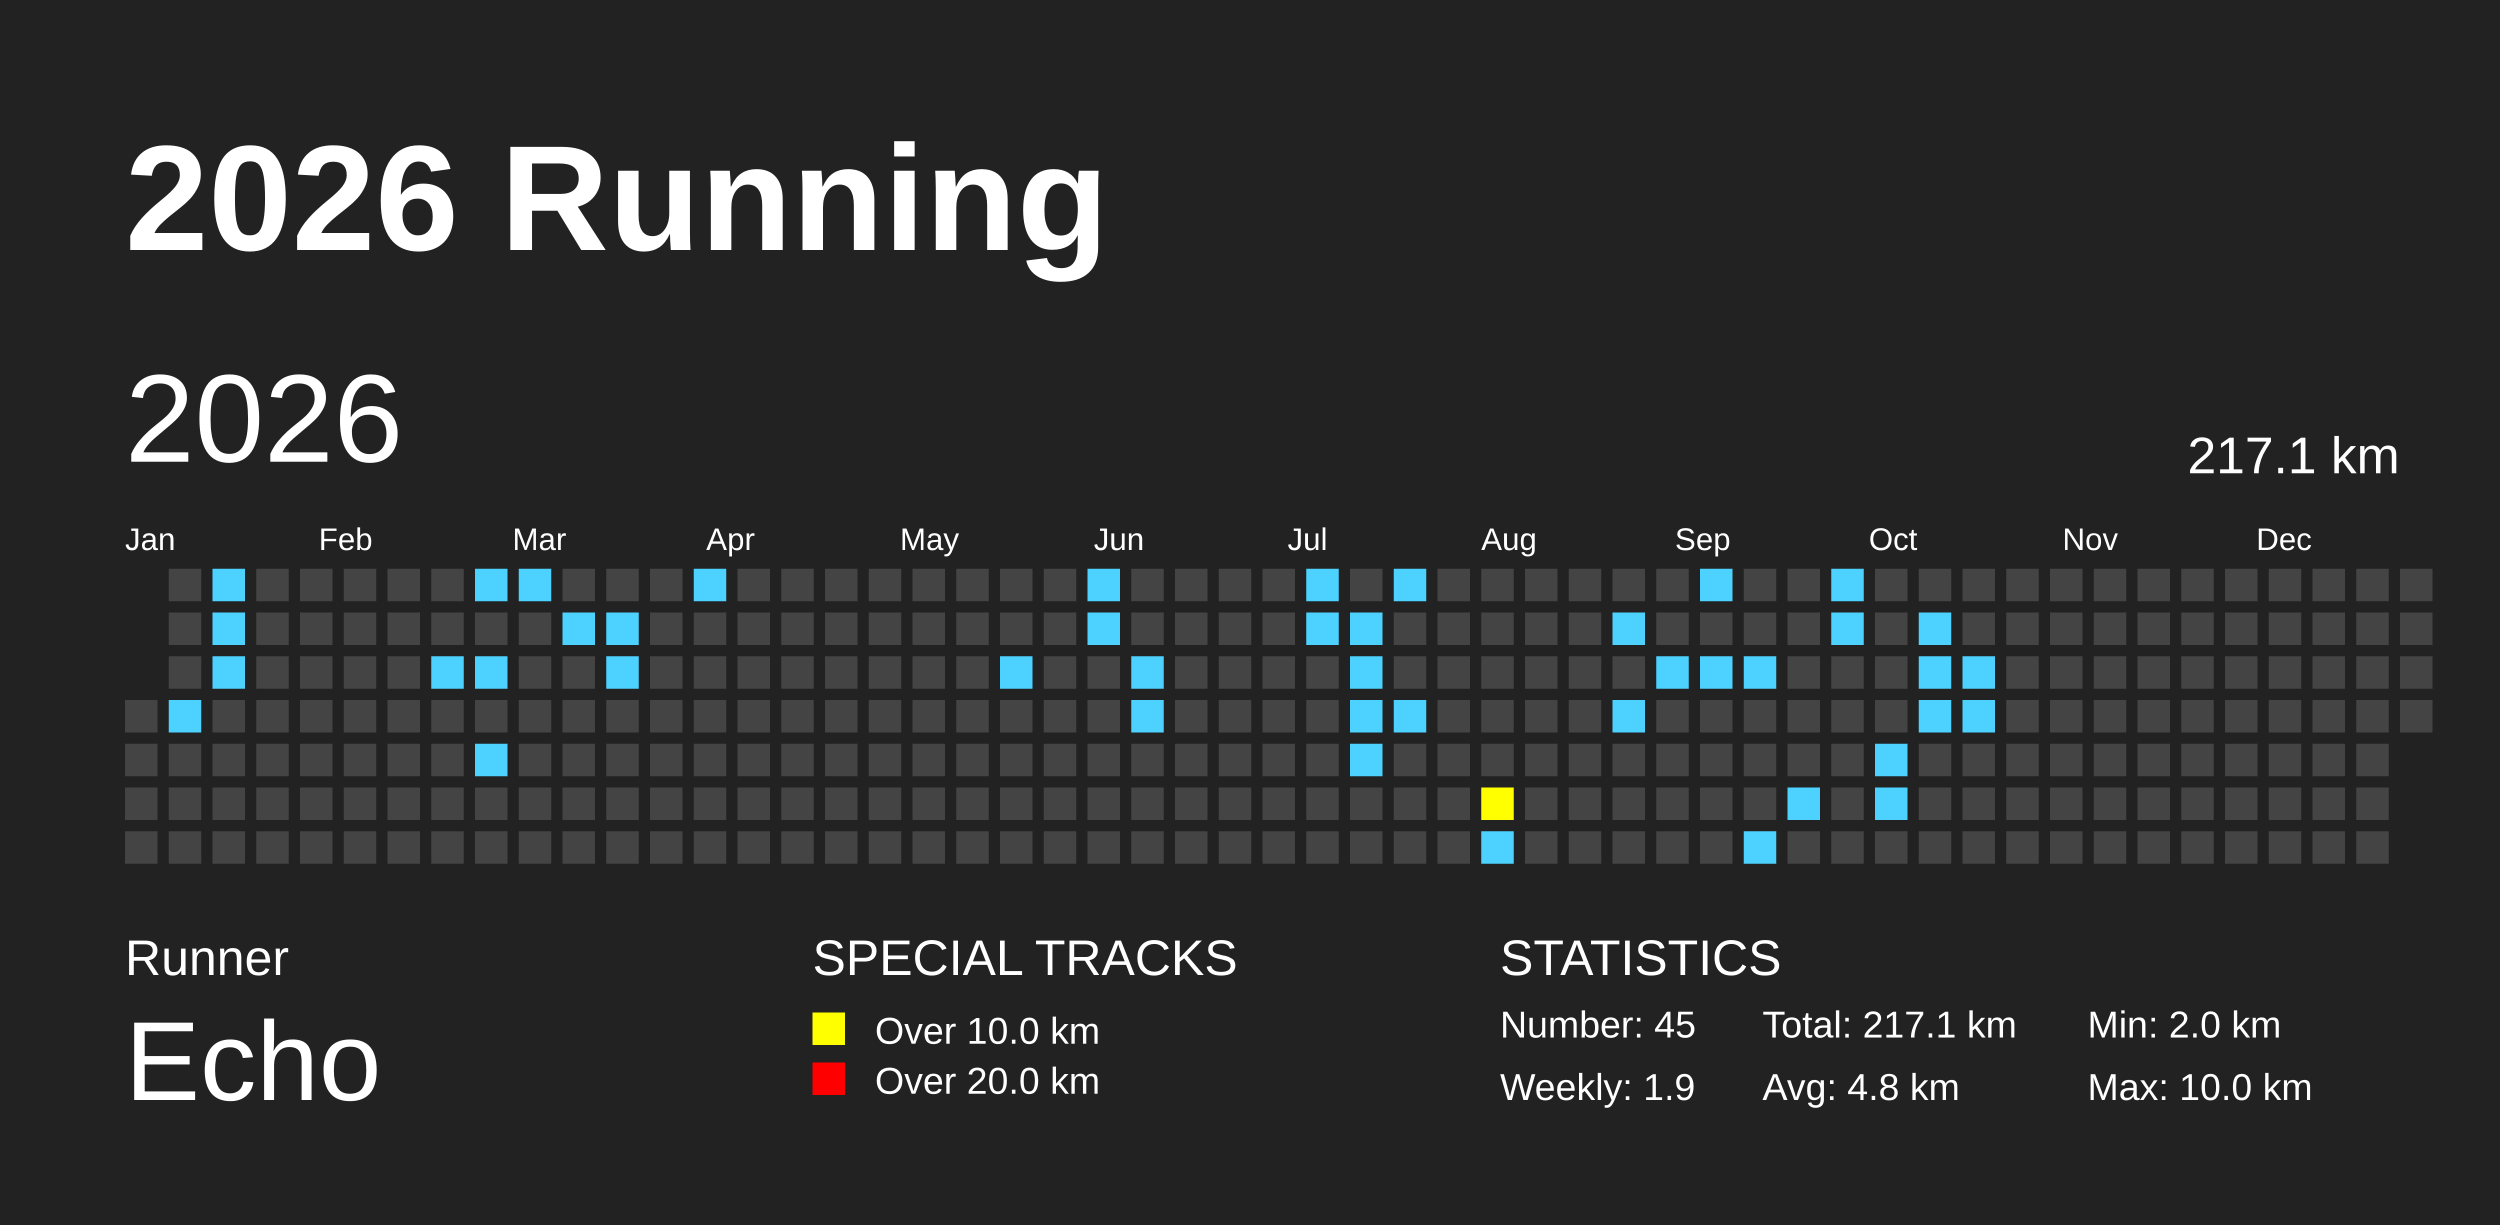
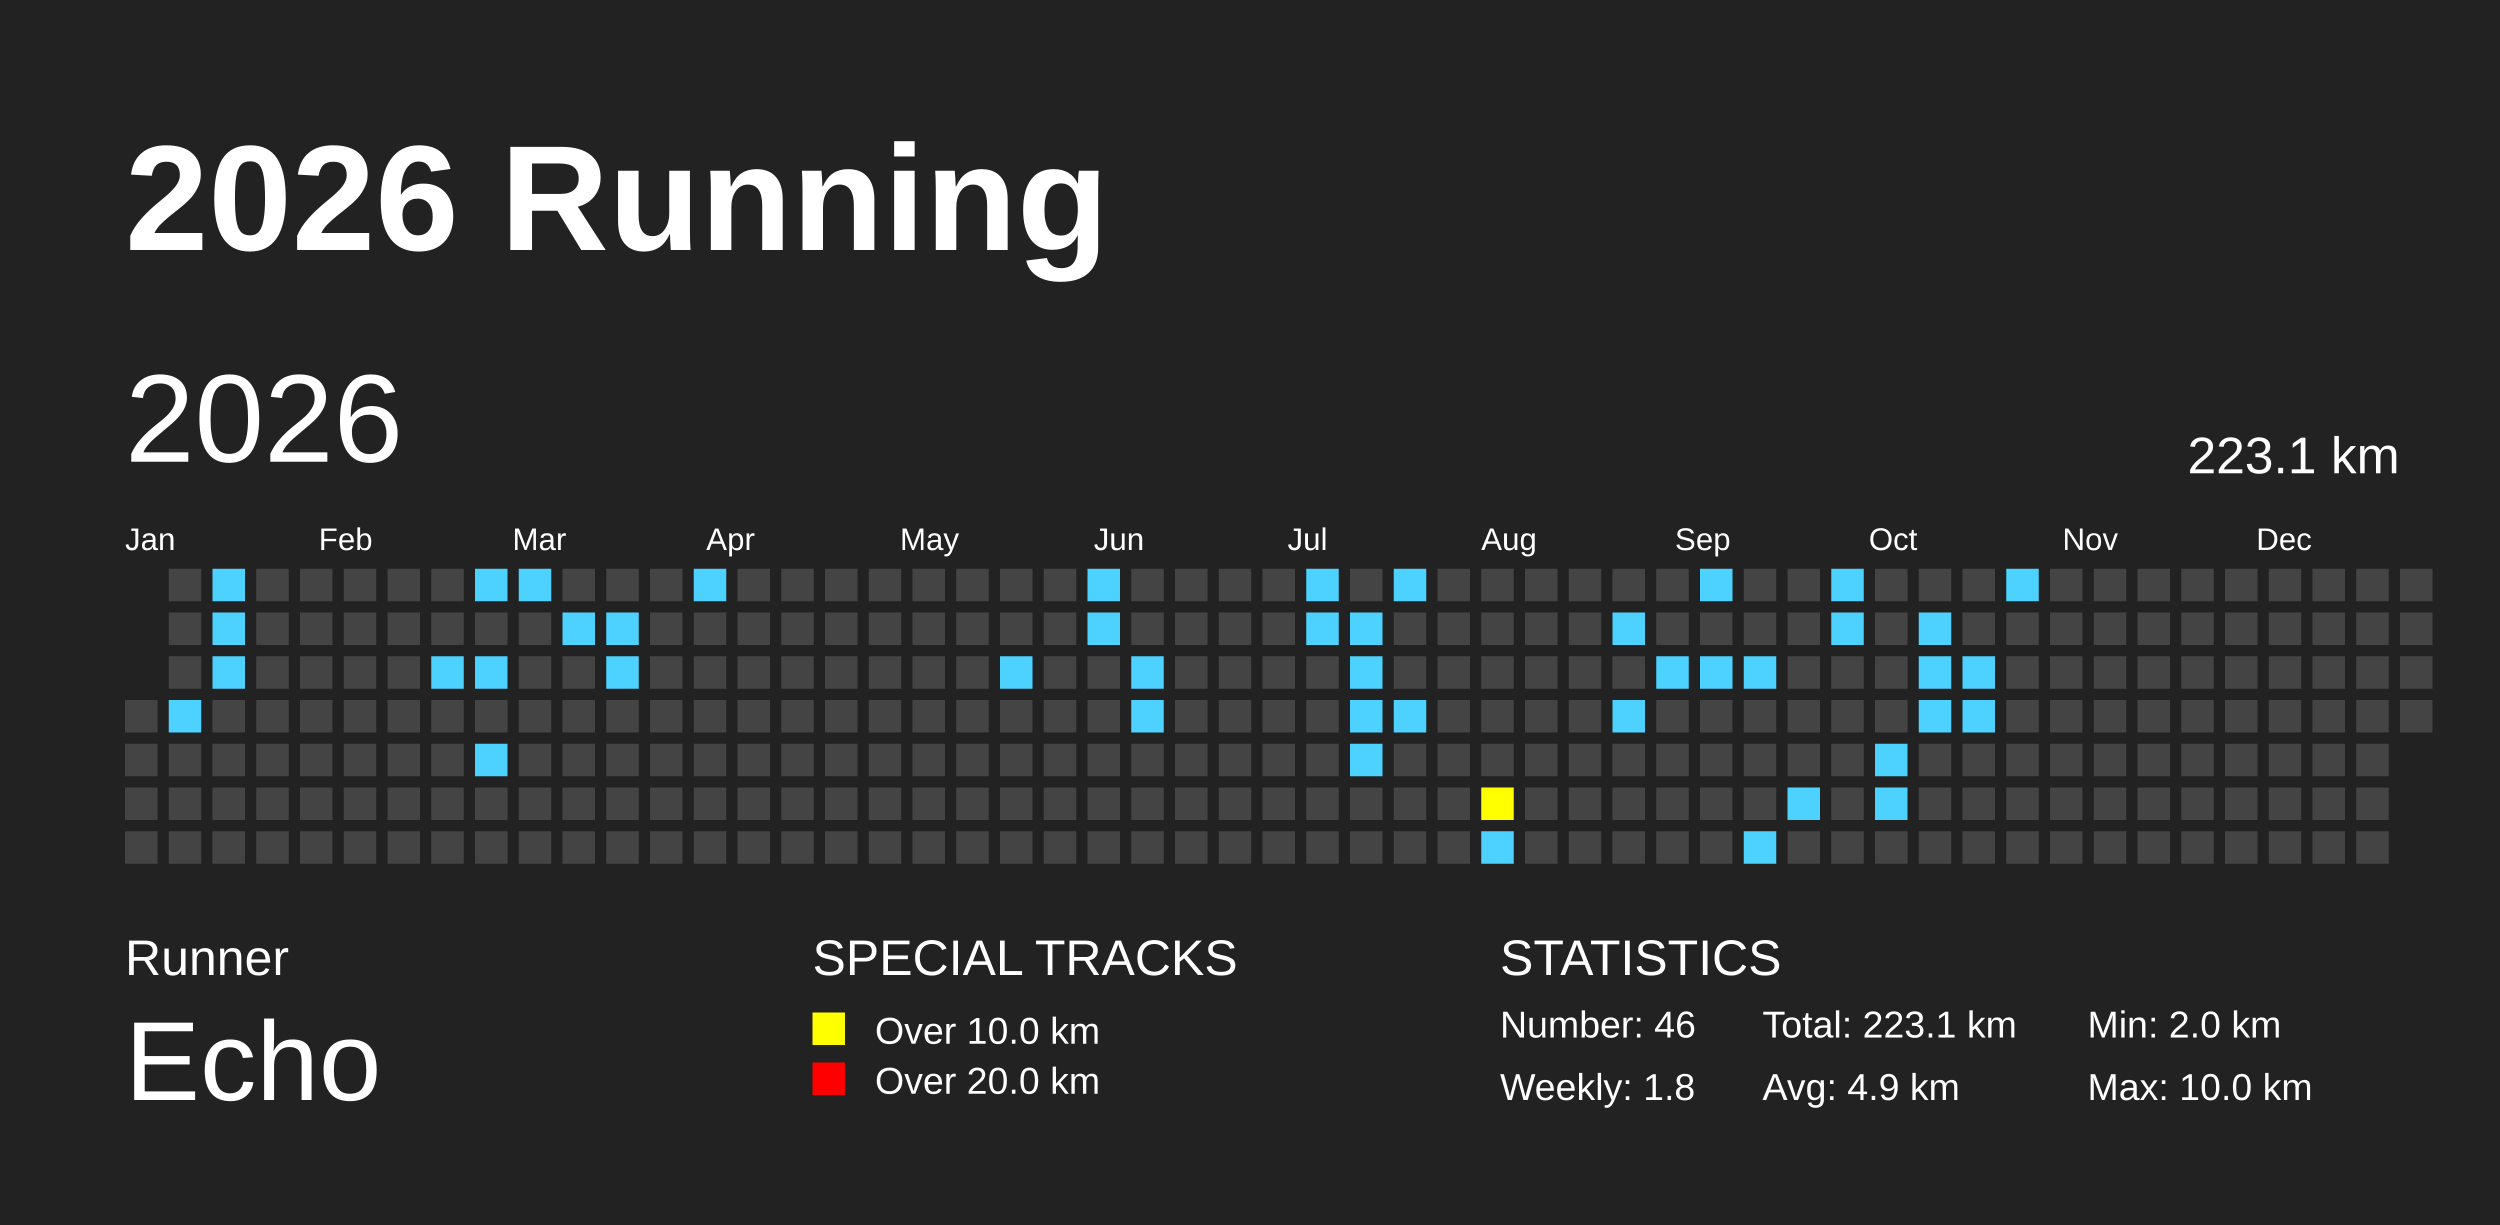
<svg xmlns="http://www.w3.org/2000/svg" baseProfile="full" height="98mm" version="1.1" viewBox="0,0,200,98" width="200mm">
  <defs />
  <rect fill="#222222" height="98" width="200" x="0" y="0" />
  <text fill="#FFFFFF" style="font-size:12px; font-family:Arial; font-weight:bold;" x="10" y="20">2026 Running</text>
  <text fill="#FFFFFF" style="font-size:4px; font-family:Arial" x="10" y="78">Runner</text>
  <text fill="#FFFFFF" style="font-size:9px; font-family:Arial" x="10" y="88">Echo</text>
  <text fill="#FFFFFF" style="font-size:4px; font-family:Arial" x="65" y="78">SPECIAL TRACKS</text>
  <rect fill="yellow" height="2.6" width="2.6" x="65" y="81" />
  <text fill="#FFFFFF" style="font-size:3px; font-family:Arial" x="70" y="83.5">Over 10.0 km</text>
  <rect fill="red" height="2.6" width="2.6" x="65" y="85" />
  <text fill="#FFFFFF" style="font-size:3px; font-family:Arial" x="70" y="87.5">Over 20.0 km</text>
  <text fill="#FFFFFF" style="font-size:4px; font-family:Arial" x="120" y="78">STATISTICS</text>
-   <text fill="#FFFFFF" style="font-size:3px; font-family:Arial" x="120" y="83">Number: 45</text>
-   <text fill="#FFFFFF" style="font-size:3px; font-family:Arial" x="120" y="88">Weekly: 1.9</text>
-   <text fill="#FFFFFF" style="font-size:3px; font-family:Arial" x="141" y="83">Total: 217.1 km</text>
-   <text fill="#FFFFFF" style="font-size:3px; font-family:Arial" x="141" y="88">Avg: 4.8 km</text>
+   <text fill="#FFFFFF" style="font-size:3px; font-family:Arial" x="120" y="83">Number: 46</text>
+   <text fill="#FFFFFF" style="font-size:3px; font-family:Arial" x="120" y="88">Weekly: 1.8</text>
+   <text fill="#FFFFFF" style="font-size:3px; font-family:Arial" x="141" y="83">Total: 223.1 km</text>
+   <text fill="#FFFFFF" style="font-size:3px; font-family:Arial" x="141" y="88">Avg: 4.9 km</text>
  <text fill="#FFFFFF" style="font-size:3px; font-family:Arial" x="167" y="83">Min: 2.0 km</text>
  <text fill="#FFFFFF" style="font-size:3px; font-family:Arial" x="167" y="88">Max: 10.0 km</text>
  <text dominant-baseline="hanging" fill="#FFFFFF" style="font-size:10.0px; font-family:Arial;" x="10" y="30">2026</text>
-   <text dominant-baseline="hanging" fill="#FFFFFF" style="font-size:4.125px; font-family:Arial;" x="175" y="35">217.1 km</text>
+   <text dominant-baseline="hanging" fill="#FFFFFF" style="font-size:4.125px; font-family:Arial;" x="175" y="35">223.1 km</text>
  <text fill="#FFFFFF" style="font-size:2.5px; font-family:Arial" x="10.0" y="44">Jan</text>
  <text fill="#FFFFFF" style="font-size:2.5px; font-family:Arial" x="25.5" y="44">Feb</text>
  <text fill="#FFFFFF" style="font-size:2.5px; font-family:Arial" x="41.0" y="44">Mar</text>
  <text fill="#FFFFFF" style="font-size:2.5px; font-family:Arial" x="56.5" y="44">Apr</text>
  <text fill="#FFFFFF" style="font-size:2.5px; font-family:Arial" x="72.0" y="44">May</text>
  <text fill="#FFFFFF" style="font-size:2.5px; font-family:Arial" x="87.5" y="44">Jun</text>
  <text fill="#FFFFFF" style="font-size:2.5px; font-family:Arial" x="103.0" y="44">Jul</text>
  <text fill="#FFFFFF" style="font-size:2.5px; font-family:Arial" x="118.5" y="44">Aug</text>
  <text fill="#FFFFFF" style="font-size:2.5px; font-family:Arial" x="134.0" y="44">Sep</text>
  <text fill="#FFFFFF" style="font-size:2.5px; font-family:Arial" x="149.5" y="44">Oct</text>
  <text fill="#FFFFFF" style="font-size:2.5px; font-family:Arial" x="165.0" y="44">Nov</text>
  <text fill="#FFFFFF" style="font-size:2.5px; font-family:Arial" x="180.5" y="44">Dec</text>
  <rect fill="#444444" height="2.6" width="2.6" x="10.0" y="56.0" />
  <rect fill="#444444" height="2.6" width="2.6" x="10.0" y="59.5" />
  <rect fill="#444444" height="2.6" width="2.6" x="10.0" y="63.0" />
  <rect fill="#444444" height="2.6" width="2.6" x="10.0" y="66.5" />
  <rect fill="#444444" height="2.6" width="2.6" x="13.5" y="45.5" />
  <rect fill="#444444" height="2.6" width="2.6" x="13.5" y="49.0" />
  <rect fill="#444444" height="2.6" width="2.6" x="13.5" y="52.5" />
  <rect fill="#4DD2FF" height="2.6" width="2.6" x="13.5" y="56.0" />
  <rect fill="#444444" height="2.6" width="2.6" x="13.5" y="59.5" />
  <rect fill="#444444" height="2.6" width="2.6" x="13.5" y="63.0" />
  <rect fill="#444444" height="2.6" width="2.6" x="13.5" y="66.5" />
  <rect fill="#4DD2FF" height="2.6" width="2.6" x="17.0" y="45.5" />
  <rect fill="#4DD2FF" height="2.6" width="2.6" x="17.0" y="49.0" />
  <rect fill="#4DD2FF" height="2.6" width="2.6" x="17.0" y="52.5" />
  <rect fill="#444444" height="2.6" width="2.6" x="17.0" y="56.0" />
  <rect fill="#444444" height="2.6" width="2.6" x="17.0" y="59.5" />
  <rect fill="#444444" height="2.6" width="2.6" x="17.0" y="63.0" />
  <rect fill="#444444" height="2.6" width="2.6" x="17.0" y="66.5" />
  <rect fill="#444444" height="2.6" width="2.6" x="20.5" y="45.5" />
  <rect fill="#444444" height="2.6" width="2.6" x="20.5" y="49.0" />
  <rect fill="#444444" height="2.6" width="2.6" x="20.5" y="52.5" />
  <rect fill="#444444" height="2.6" width="2.6" x="20.5" y="56.0" />
  <rect fill="#444444" height="2.6" width="2.6" x="20.5" y="59.5" />
  <rect fill="#444444" height="2.6" width="2.6" x="20.5" y="63.0" />
  <rect fill="#444444" height="2.6" width="2.6" x="20.5" y="66.5" />
  <rect fill="#444444" height="2.6" width="2.6" x="24.0" y="45.5" />
  <rect fill="#444444" height="2.6" width="2.6" x="24.0" y="49.0" />
  <rect fill="#444444" height="2.6" width="2.6" x="24.0" y="52.5" />
  <rect fill="#444444" height="2.6" width="2.6" x="24.0" y="56.0" />
  <rect fill="#444444" height="2.6" width="2.6" x="24.0" y="59.5" />
  <rect fill="#444444" height="2.6" width="2.6" x="24.0" y="63.0" />
  <rect fill="#444444" height="2.6" width="2.6" x="24.0" y="66.5" />
  <rect fill="#444444" height="2.6" width="2.6" x="27.5" y="45.5" />
  <rect fill="#444444" height="2.6" width="2.6" x="27.5" y="49.0" />
  <rect fill="#444444" height="2.6" width="2.6" x="27.5" y="52.5" />
  <rect fill="#444444" height="2.6" width="2.6" x="27.5" y="56.0" />
  <rect fill="#444444" height="2.6" width="2.6" x="27.5" y="59.5" />
  <rect fill="#444444" height="2.6" width="2.6" x="27.5" y="63.0" />
  <rect fill="#444444" height="2.6" width="2.6" x="27.5" y="66.5" />
  <rect fill="#444444" height="2.6" width="2.6" x="31.0" y="45.5" />
  <rect fill="#444444" height="2.6" width="2.6" x="31.0" y="49.0" />
  <rect fill="#444444" height="2.6" width="2.6" x="31.0" y="52.5" />
  <rect fill="#444444" height="2.6" width="2.6" x="31.0" y="56.0" />
  <rect fill="#444444" height="2.6" width="2.6" x="31.0" y="59.5" />
  <rect fill="#444444" height="2.6" width="2.6" x="31.0" y="63.0" />
  <rect fill="#444444" height="2.6" width="2.6" x="31.0" y="66.5" />
  <rect fill="#444444" height="2.6" width="2.6" x="34.5" y="45.5" />
  <rect fill="#444444" height="2.6" width="2.6" x="34.5" y="49.0" />
  <rect fill="#4DD2FF" height="2.6" width="2.6" x="34.5" y="52.5" />
  <rect fill="#444444" height="2.6" width="2.6" x="34.5" y="56.0" />
  <rect fill="#444444" height="2.6" width="2.6" x="34.5" y="59.5" />
  <rect fill="#444444" height="2.6" width="2.6" x="34.5" y="63.0" />
  <rect fill="#444444" height="2.6" width="2.6" x="34.5" y="66.5" />
  <rect fill="#4DD2FF" height="2.6" width="2.6" x="38.0" y="45.5" />
  <rect fill="#444444" height="2.6" width="2.6" x="38.0" y="49.0" />
  <rect fill="#4DD2FF" height="2.6" width="2.6" x="38.0" y="52.5" />
  <rect fill="#444444" height="2.6" width="2.6" x="38.0" y="56.0" />
  <rect fill="#4DD2FF" height="2.6" width="2.6" x="38.0" y="59.5" />
  <rect fill="#444444" height="2.6" width="2.6" x="38.0" y="63.0" />
  <rect fill="#444444" height="2.6" width="2.6" x="38.0" y="66.5" />
  <rect fill="#4DD2FF" height="2.6" width="2.6" x="41.5" y="45.5" />
  <rect fill="#444444" height="2.6" width="2.6" x="41.5" y="49.0" />
  <rect fill="#444444" height="2.6" width="2.6" x="41.5" y="52.5" />
  <rect fill="#444444" height="2.6" width="2.6" x="41.5" y="56.0" />
  <rect fill="#444444" height="2.6" width="2.6" x="41.5" y="59.5" />
  <rect fill="#444444" height="2.6" width="2.6" x="41.5" y="63.0" />
  <rect fill="#444444" height="2.6" width="2.6" x="41.5" y="66.5" />
  <rect fill="#444444" height="2.6" width="2.6" x="45.0" y="45.5" />
  <rect fill="#4DD2FF" height="2.6" width="2.6" x="45.0" y="49.0" />
  <rect fill="#444444" height="2.6" width="2.6" x="45.0" y="52.5" />
  <rect fill="#444444" height="2.6" width="2.6" x="45.0" y="56.0" />
  <rect fill="#444444" height="2.6" width="2.6" x="45.0" y="59.5" />
  <rect fill="#444444" height="2.6" width="2.6" x="45.0" y="63.0" />
  <rect fill="#444444" height="2.6" width="2.6" x="45.0" y="66.5" />
  <rect fill="#444444" height="2.6" width="2.6" x="48.5" y="45.5" />
  <rect fill="#4DD2FF" height="2.6" width="2.6" x="48.5" y="49.0" />
  <rect fill="#4DD2FF" height="2.6" width="2.6" x="48.5" y="52.5" />
  <rect fill="#444444" height="2.6" width="2.6" x="48.5" y="56.0" />
  <rect fill="#444444" height="2.6" width="2.6" x="48.5" y="59.5" />
  <rect fill="#444444" height="2.6" width="2.6" x="48.5" y="63.0" />
  <rect fill="#444444" height="2.6" width="2.6" x="48.5" y="66.5" />
  <rect fill="#444444" height="2.6" width="2.6" x="52.0" y="45.5" />
  <rect fill="#444444" height="2.6" width="2.6" x="52.0" y="49.0" />
  <rect fill="#444444" height="2.6" width="2.6" x="52.0" y="52.5" />
  <rect fill="#444444" height="2.6" width="2.6" x="52.0" y="56.0" />
  <rect fill="#444444" height="2.6" width="2.6" x="52.0" y="59.5" />
  <rect fill="#444444" height="2.6" width="2.6" x="52.0" y="63.0" />
  <rect fill="#444444" height="2.6" width="2.6" x="52.0" y="66.5" />
  <rect fill="#4DD2FF" height="2.6" width="2.6" x="55.5" y="45.5" />
  <rect fill="#444444" height="2.6" width="2.6" x="55.5" y="49.0" />
  <rect fill="#444444" height="2.6" width="2.6" x="55.5" y="52.5" />
  <rect fill="#444444" height="2.6" width="2.6" x="55.5" y="56.0" />
  <rect fill="#444444" height="2.6" width="2.6" x="55.5" y="59.5" />
  <rect fill="#444444" height="2.6" width="2.6" x="55.5" y="63.0" />
  <rect fill="#444444" height="2.6" width="2.6" x="55.5" y="66.5" />
  <rect fill="#444444" height="2.6" width="2.6" x="59.0" y="45.5" />
  <rect fill="#444444" height="2.6" width="2.6" x="59.0" y="49.0" />
  <rect fill="#444444" height="2.6" width="2.6" x="59.0" y="52.5" />
  <rect fill="#444444" height="2.6" width="2.6" x="59.0" y="56.0" />
  <rect fill="#444444" height="2.6" width="2.6" x="59.0" y="59.5" />
  <rect fill="#444444" height="2.6" width="2.6" x="59.0" y="63.0" />
  <rect fill="#444444" height="2.6" width="2.6" x="59.0" y="66.5" />
  <rect fill="#444444" height="2.6" width="2.6" x="62.5" y="45.5" />
  <rect fill="#444444" height="2.6" width="2.6" x="62.5" y="49.0" />
  <rect fill="#444444" height="2.6" width="2.6" x="62.5" y="52.5" />
  <rect fill="#444444" height="2.6" width="2.6" x="62.5" y="56.0" />
  <rect fill="#444444" height="2.6" width="2.6" x="62.5" y="59.5" />
  <rect fill="#444444" height="2.6" width="2.6" x="62.5" y="63.0" />
  <rect fill="#444444" height="2.6" width="2.6" x="62.5" y="66.5" />
  <rect fill="#444444" height="2.6" width="2.6" x="66.0" y="45.5" />
  <rect fill="#444444" height="2.6" width="2.6" x="66.0" y="49.0" />
  <rect fill="#444444" height="2.6" width="2.6" x="66.0" y="52.5" />
  <rect fill="#444444" height="2.6" width="2.6" x="66.0" y="56.0" />
  <rect fill="#444444" height="2.6" width="2.6" x="66.0" y="59.5" />
  <rect fill="#444444" height="2.6" width="2.6" x="66.0" y="63.0" />
  <rect fill="#444444" height="2.6" width="2.6" x="66.0" y="66.5" />
  <rect fill="#444444" height="2.6" width="2.6" x="69.5" y="45.5" />
  <rect fill="#444444" height="2.6" width="2.6" x="69.5" y="49.0" />
  <rect fill="#444444" height="2.6" width="2.6" x="69.5" y="52.5" />
  <rect fill="#444444" height="2.6" width="2.6" x="69.5" y="56.0" />
  <rect fill="#444444" height="2.6" width="2.6" x="69.5" y="59.5" />
  <rect fill="#444444" height="2.6" width="2.6" x="69.5" y="63.0" />
  <rect fill="#444444" height="2.6" width="2.6" x="69.5" y="66.5" />
  <rect fill="#444444" height="2.6" width="2.6" x="73.0" y="45.5" />
  <rect fill="#444444" height="2.6" width="2.6" x="73.0" y="49.0" />
  <rect fill="#444444" height="2.6" width="2.6" x="73.0" y="52.5" />
  <rect fill="#444444" height="2.6" width="2.6" x="73.0" y="56.0" />
  <rect fill="#444444" height="2.6" width="2.6" x="73.0" y="59.5" />
  <rect fill="#444444" height="2.6" width="2.6" x="73.0" y="63.0" />
  <rect fill="#444444" height="2.6" width="2.6" x="73.0" y="66.5" />
  <rect fill="#444444" height="2.6" width="2.6" x="76.5" y="45.5" />
  <rect fill="#444444" height="2.6" width="2.6" x="76.5" y="49.0" />
  <rect fill="#444444" height="2.6" width="2.6" x="76.5" y="52.5" />
  <rect fill="#444444" height="2.6" width="2.6" x="76.5" y="56.0" />
  <rect fill="#444444" height="2.6" width="2.6" x="76.5" y="59.5" />
  <rect fill="#444444" height="2.6" width="2.6" x="76.5" y="63.0" />
  <rect fill="#444444" height="2.6" width="2.6" x="76.5" y="66.5" />
  <rect fill="#444444" height="2.6" width="2.6" x="80.0" y="45.5" />
  <rect fill="#444444" height="2.6" width="2.6" x="80.0" y="49.0" />
  <rect fill="#4DD2FF" height="2.6" width="2.6" x="80.0" y="52.5" />
  <rect fill="#444444" height="2.6" width="2.6" x="80.0" y="56.0" />
  <rect fill="#444444" height="2.6" width="2.6" x="80.0" y="59.5" />
  <rect fill="#444444" height="2.6" width="2.6" x="80.0" y="63.0" />
  <rect fill="#444444" height="2.6" width="2.6" x="80.0" y="66.5" />
  <rect fill="#444444" height="2.6" width="2.6" x="83.5" y="45.5" />
  <rect fill="#444444" height="2.6" width="2.6" x="83.5" y="49.0" />
  <rect fill="#444444" height="2.6" width="2.6" x="83.5" y="52.5" />
  <rect fill="#444444" height="2.6" width="2.6" x="83.5" y="56.0" />
  <rect fill="#444444" height="2.6" width="2.6" x="83.5" y="59.5" />
  <rect fill="#444444" height="2.6" width="2.6" x="83.5" y="63.0" />
  <rect fill="#444444" height="2.6" width="2.6" x="83.5" y="66.5" />
  <rect fill="#4DD2FF" height="2.6" width="2.6" x="87.0" y="45.5" />
  <rect fill="#4DD2FF" height="2.6" width="2.6" x="87.0" y="49.0" />
  <rect fill="#444444" height="2.6" width="2.6" x="87.0" y="52.5" />
  <rect fill="#444444" height="2.6" width="2.6" x="87.0" y="56.0" />
  <rect fill="#444444" height="2.6" width="2.6" x="87.0" y="59.5" />
  <rect fill="#444444" height="2.6" width="2.6" x="87.0" y="63.0" />
  <rect fill="#444444" height="2.6" width="2.6" x="87.0" y="66.5" />
  <rect fill="#444444" height="2.6" width="2.6" x="90.5" y="45.5" />
  <rect fill="#444444" height="2.6" width="2.6" x="90.5" y="49.0" />
  <rect fill="#4DD2FF" height="2.6" width="2.6" x="90.5" y="52.5" />
  <rect fill="#4DD2FF" height="2.6" width="2.6" x="90.5" y="56.0" />
  <rect fill="#444444" height="2.6" width="2.6" x="90.5" y="59.5" />
  <rect fill="#444444" height="2.6" width="2.6" x="90.5" y="63.0" />
  <rect fill="#444444" height="2.6" width="2.6" x="90.5" y="66.5" />
  <rect fill="#444444" height="2.6" width="2.6" x="94.0" y="45.5" />
  <rect fill="#444444" height="2.6" width="2.6" x="94.0" y="49.0" />
  <rect fill="#444444" height="2.6" width="2.6" x="94.0" y="52.5" />
  <rect fill="#444444" height="2.6" width="2.6" x="94.0" y="56.0" />
  <rect fill="#444444" height="2.6" width="2.6" x="94.0" y="59.5" />
  <rect fill="#444444" height="2.6" width="2.6" x="94.0" y="63.0" />
  <rect fill="#444444" height="2.6" width="2.6" x="94.0" y="66.5" />
  <rect fill="#444444" height="2.6" width="2.6" x="97.5" y="45.5" />
  <rect fill="#444444" height="2.6" width="2.6" x="97.5" y="49.0" />
  <rect fill="#444444" height="2.6" width="2.6" x="97.5" y="52.5" />
  <rect fill="#444444" height="2.6" width="2.6" x="97.5" y="56.0" />
  <rect fill="#444444" height="2.6" width="2.6" x="97.5" y="59.5" />
  <rect fill="#444444" height="2.6" width="2.6" x="97.5" y="63.0" />
  <rect fill="#444444" height="2.6" width="2.6" x="97.5" y="66.5" />
  <rect fill="#444444" height="2.6" width="2.6" x="101.0" y="45.5" />
  <rect fill="#444444" height="2.6" width="2.6" x="101.0" y="49.0" />
  <rect fill="#444444" height="2.6" width="2.6" x="101.0" y="52.5" />
  <rect fill="#444444" height="2.6" width="2.6" x="101.0" y="56.0" />
  <rect fill="#444444" height="2.6" width="2.6" x="101.0" y="59.5" />
  <rect fill="#444444" height="2.6" width="2.6" x="101.0" y="63.0" />
  <rect fill="#444444" height="2.6" width="2.6" x="101.0" y="66.5" />
  <rect fill="#4DD2FF" height="2.6" width="2.6" x="104.5" y="45.5" />
  <rect fill="#4DD2FF" height="2.6" width="2.6" x="104.5" y="49.0" />
  <rect fill="#444444" height="2.6" width="2.6" x="104.5" y="52.5" />
  <rect fill="#444444" height="2.6" width="2.6" x="104.5" y="56.0" />
  <rect fill="#444444" height="2.6" width="2.6" x="104.5" y="59.5" />
  <rect fill="#444444" height="2.6" width="2.6" x="104.5" y="63.0" />
  <rect fill="#444444" height="2.6" width="2.6" x="104.5" y="66.5" />
  <rect fill="#444444" height="2.6" width="2.6" x="108.0" y="45.5" />
  <rect fill="#4DD2FF" height="2.6" width="2.6" x="108.0" y="49.0" />
  <rect fill="#4DD2FF" height="2.6" width="2.6" x="108.0" y="52.5" />
  <rect fill="#4DD2FF" height="2.6" width="2.6" x="108.0" y="56.0" />
  <rect fill="#4DD2FF" height="2.6" width="2.6" x="108.0" y="59.5" />
  <rect fill="#444444" height="2.6" width="2.6" x="108.0" y="63.0" />
  <rect fill="#444444" height="2.6" width="2.6" x="108.0" y="66.5" />
  <rect fill="#4DD2FF" height="2.6" width="2.6" x="111.5" y="45.5" />
  <rect fill="#444444" height="2.6" width="2.6" x="111.5" y="49.0" />
  <rect fill="#444444" height="2.6" width="2.6" x="111.5" y="52.5" />
  <rect fill="#4DD2FF" height="2.6" width="2.6" x="111.5" y="56.0" />
  <rect fill="#444444" height="2.6" width="2.6" x="111.5" y="59.5" />
  <rect fill="#444444" height="2.6" width="2.6" x="111.5" y="63.0" />
  <rect fill="#444444" height="2.6" width="2.6" x="111.5" y="66.5" />
  <rect fill="#444444" height="2.6" width="2.6" x="115.0" y="45.5" />
  <rect fill="#444444" height="2.6" width="2.6" x="115.0" y="49.0" />
  <rect fill="#444444" height="2.6" width="2.6" x="115.0" y="52.5" />
  <rect fill="#444444" height="2.6" width="2.6" x="115.0" y="56.0" />
  <rect fill="#444444" height="2.6" width="2.6" x="115.0" y="59.5" />
  <rect fill="#444444" height="2.6" width="2.6" x="115.0" y="63.0" />
  <rect fill="#444444" height="2.6" width="2.6" x="115.0" y="66.5" />
  <rect fill="#444444" height="2.6" width="2.6" x="118.5" y="45.5" />
  <rect fill="#444444" height="2.6" width="2.6" x="118.5" y="49.0" />
  <rect fill="#444444" height="2.6" width="2.6" x="118.5" y="52.5" />
  <rect fill="#444444" height="2.6" width="2.6" x="118.5" y="56.0" />
  <rect fill="#444444" height="2.6" width="2.6" x="118.5" y="59.5" />
  <rect fill="yellow" height="2.6" width="2.6" x="118.5" y="63.0" />
  <rect fill="#4DD2FF" height="2.6" width="2.6" x="118.5" y="66.5" />
  <rect fill="#444444" height="2.6" width="2.6" x="122.0" y="45.5" />
  <rect fill="#444444" height="2.6" width="2.6" x="122.0" y="49.0" />
  <rect fill="#444444" height="2.6" width="2.6" x="122.0" y="52.5" />
  <rect fill="#444444" height="2.6" width="2.6" x="122.0" y="56.0" />
  <rect fill="#444444" height="2.6" width="2.6" x="122.0" y="59.5" />
  <rect fill="#444444" height="2.6" width="2.6" x="122.0" y="63.0" />
  <rect fill="#444444" height="2.6" width="2.6" x="122.0" y="66.5" />
  <rect fill="#444444" height="2.6" width="2.6" x="125.5" y="45.5" />
  <rect fill="#444444" height="2.6" width="2.6" x="125.5" y="49.0" />
  <rect fill="#444444" height="2.6" width="2.6" x="125.5" y="52.5" />
  <rect fill="#444444" height="2.6" width="2.6" x="125.5" y="56.0" />
  <rect fill="#444444" height="2.6" width="2.6" x="125.5" y="59.5" />
  <rect fill="#444444" height="2.6" width="2.6" x="125.5" y="63.0" />
  <rect fill="#444444" height="2.6" width="2.6" x="125.5" y="66.5" />
  <rect fill="#444444" height="2.6" width="2.6" x="129.0" y="45.5" />
  <rect fill="#4DD2FF" height="2.6" width="2.6" x="129.0" y="49.0" />
  <rect fill="#444444" height="2.6" width="2.6" x="129.0" y="52.5" />
  <rect fill="#4DD2FF" height="2.6" width="2.6" x="129.0" y="56.0" />
  <rect fill="#444444" height="2.6" width="2.6" x="129.0" y="59.5" />
  <rect fill="#444444" height="2.6" width="2.6" x="129.0" y="63.0" />
  <rect fill="#444444" height="2.6" width="2.6" x="129.0" y="66.5" />
  <rect fill="#444444" height="2.6" width="2.6" x="132.5" y="45.5" />
  <rect fill="#444444" height="2.6" width="2.6" x="132.5" y="49.0" />
  <rect fill="#4DD2FF" height="2.6" width="2.6" x="132.5" y="52.5" />
  <rect fill="#444444" height="2.6" width="2.6" x="132.5" y="56.0" />
  <rect fill="#444444" height="2.6" width="2.6" x="132.5" y="59.5" />
  <rect fill="#444444" height="2.6" width="2.6" x="132.5" y="63.0" />
  <rect fill="#444444" height="2.6" width="2.6" x="132.5" y="66.5" />
  <rect fill="#4DD2FF" height="2.6" width="2.6" x="136.0" y="45.5" />
  <rect fill="#444444" height="2.6" width="2.6" x="136.0" y="49.0" />
  <rect fill="#4DD2FF" height="2.6" width="2.6" x="136.0" y="52.5" />
  <rect fill="#444444" height="2.6" width="2.6" x="136.0" y="56.0" />
  <rect fill="#444444" height="2.6" width="2.6" x="136.0" y="59.5" />
  <rect fill="#444444" height="2.6" width="2.6" x="136.0" y="63.0" />
  <rect fill="#444444" height="2.6" width="2.6" x="136.0" y="66.5" />
  <rect fill="#444444" height="2.6" width="2.6" x="139.5" y="45.5" />
  <rect fill="#444444" height="2.6" width="2.6" x="139.5" y="49.0" />
  <rect fill="#4DD2FF" height="2.6" width="2.6" x="139.5" y="52.5" />
  <rect fill="#444444" height="2.6" width="2.6" x="139.5" y="56.0" />
  <rect fill="#444444" height="2.6" width="2.6" x="139.5" y="59.5" />
  <rect fill="#444444" height="2.6" width="2.6" x="139.5" y="63.0" />
  <rect fill="#4DD2FF" height="2.6" width="2.6" x="139.5" y="66.5" />
  <rect fill="#444444" height="2.6" width="2.6" x="143.0" y="45.5" />
  <rect fill="#444444" height="2.6" width="2.6" x="143.0" y="49.0" />
  <rect fill="#444444" height="2.6" width="2.6" x="143.0" y="52.5" />
  <rect fill="#444444" height="2.6" width="2.6" x="143.0" y="56.0" />
  <rect fill="#444444" height="2.6" width="2.6" x="143.0" y="59.5" />
  <rect fill="#4DD2FF" height="2.6" width="2.6" x="143.0" y="63.0" />
  <rect fill="#444444" height="2.6" width="2.6" x="143.0" y="66.5" />
  <rect fill="#4DD2FF" height="2.6" width="2.6" x="146.5" y="45.5" />
  <rect fill="#4DD2FF" height="2.6" width="2.6" x="146.5" y="49.0" />
  <rect fill="#444444" height="2.6" width="2.6" x="146.5" y="52.5" />
  <rect fill="#444444" height="2.6" width="2.6" x="146.5" y="56.0" />
  <rect fill="#444444" height="2.6" width="2.6" x="146.5" y="59.5" />
  <rect fill="#444444" height="2.6" width="2.6" x="146.5" y="63.0" />
  <rect fill="#444444" height="2.6" width="2.6" x="146.5" y="66.5" />
  <rect fill="#444444" height="2.6" width="2.6" x="150.0" y="45.5" />
  <rect fill="#444444" height="2.6" width="2.6" x="150.0" y="49.0" />
  <rect fill="#444444" height="2.6" width="2.6" x="150.0" y="52.5" />
  <rect fill="#444444" height="2.6" width="2.6" x="150.0" y="56.0" />
  <rect fill="#4DD2FF" height="2.6" width="2.6" x="150.0" y="59.5" />
  <rect fill="#4DD2FF" height="2.6" width="2.6" x="150.0" y="63.0" />
  <rect fill="#444444" height="2.6" width="2.6" x="150.0" y="66.5" />
  <rect fill="#444444" height="2.6" width="2.6" x="153.5" y="45.5" />
  <rect fill="#4DD2FF" height="2.6" width="2.6" x="153.5" y="49.0" />
  <rect fill="#4DD2FF" height="2.6" width="2.6" x="153.5" y="52.5" />
  <rect fill="#4DD2FF" height="2.6" width="2.6" x="153.5" y="56.0" />
  <rect fill="#444444" height="2.6" width="2.6" x="153.5" y="59.5" />
  <rect fill="#444444" height="2.6" width="2.6" x="153.5" y="63.0" />
  <rect fill="#444444" height="2.6" width="2.6" x="153.5" y="66.5" />
  <rect fill="#444444" height="2.6" width="2.6" x="157.0" y="45.5" />
  <rect fill="#444444" height="2.6" width="2.6" x="157.0" y="49.0" />
  <rect fill="#4DD2FF" height="2.6" width="2.6" x="157.0" y="52.5" />
  <rect fill="#4DD2FF" height="2.6" width="2.6" x="157.0" y="56.0" />
  <rect fill="#444444" height="2.6" width="2.6" x="157.0" y="59.5" />
  <rect fill="#444444" height="2.6" width="2.6" x="157.0" y="63.0" />
  <rect fill="#444444" height="2.6" width="2.6" x="157.0" y="66.5" />
-   <rect fill="#444444" height="2.6" width="2.6" x="160.5" y="45.5" />
+   <rect fill="#4DD2FF" height="2.6" width="2.6" x="160.5" y="45.5" />
  <rect fill="#444444" height="2.6" width="2.6" x="160.5" y="49.0" />
  <rect fill="#444444" height="2.6" width="2.6" x="160.5" y="52.5" />
  <rect fill="#444444" height="2.6" width="2.6" x="160.5" y="56.0" />
  <rect fill="#444444" height="2.6" width="2.6" x="160.5" y="59.5" />
  <rect fill="#444444" height="2.6" width="2.6" x="160.5" y="63.0" />
  <rect fill="#444444" height="2.6" width="2.6" x="160.5" y="66.5" />
  <rect fill="#444444" height="2.6" width="2.6" x="164.0" y="45.5" />
  <rect fill="#444444" height="2.6" width="2.6" x="164.0" y="49.0" />
  <rect fill="#444444" height="2.6" width="2.6" x="164.0" y="52.5" />
  <rect fill="#444444" height="2.6" width="2.6" x="164.0" y="56.0" />
  <rect fill="#444444" height="2.6" width="2.6" x="164.0" y="59.5" />
  <rect fill="#444444" height="2.6" width="2.6" x="164.0" y="63.0" />
  <rect fill="#444444" height="2.6" width="2.6" x="164.0" y="66.5" />
  <rect fill="#444444" height="2.6" width="2.6" x="167.5" y="45.5" />
  <rect fill="#444444" height="2.6" width="2.6" x="167.5" y="49.0" />
  <rect fill="#444444" height="2.6" width="2.6" x="167.5" y="52.5" />
  <rect fill="#444444" height="2.6" width="2.6" x="167.5" y="56.0" />
  <rect fill="#444444" height="2.6" width="2.6" x="167.5" y="59.5" />
  <rect fill="#444444" height="2.6" width="2.6" x="167.5" y="63.0" />
  <rect fill="#444444" height="2.6" width="2.6" x="167.5" y="66.5" />
  <rect fill="#444444" height="2.6" width="2.6" x="171.0" y="45.5" />
  <rect fill="#444444" height="2.6" width="2.6" x="171.0" y="49.0" />
  <rect fill="#444444" height="2.6" width="2.6" x="171.0" y="52.5" />
  <rect fill="#444444" height="2.6" width="2.6" x="171.0" y="56.0" />
  <rect fill="#444444" height="2.6" width="2.6" x="171.0" y="59.5" />
  <rect fill="#444444" height="2.6" width="2.6" x="171.0" y="63.0" />
  <rect fill="#444444" height="2.6" width="2.6" x="171.0" y="66.5" />
  <rect fill="#444444" height="2.6" width="2.6" x="174.5" y="45.5" />
  <rect fill="#444444" height="2.6" width="2.6" x="174.5" y="49.0" />
  <rect fill="#444444" height="2.6" width="2.6" x="174.5" y="52.5" />
  <rect fill="#444444" height="2.6" width="2.6" x="174.5" y="56.0" />
  <rect fill="#444444" height="2.6" width="2.6" x="174.5" y="59.5" />
  <rect fill="#444444" height="2.6" width="2.6" x="174.5" y="63.0" />
  <rect fill="#444444" height="2.6" width="2.6" x="174.5" y="66.5" />
  <rect fill="#444444" height="2.6" width="2.6" x="178.0" y="45.5" />
  <rect fill="#444444" height="2.6" width="2.6" x="178.0" y="49.0" />
  <rect fill="#444444" height="2.6" width="2.6" x="178.0" y="52.5" />
  <rect fill="#444444" height="2.6" width="2.6" x="178.0" y="56.0" />
  <rect fill="#444444" height="2.6" width="2.6" x="178.0" y="59.5" />
  <rect fill="#444444" height="2.6" width="2.6" x="178.0" y="63.0" />
  <rect fill="#444444" height="2.6" width="2.6" x="178.0" y="66.5" />
  <rect fill="#444444" height="2.6" width="2.6" x="181.5" y="45.5" />
  <rect fill="#444444" height="2.6" width="2.6" x="181.5" y="49.0" />
  <rect fill="#444444" height="2.6" width="2.6" x="181.5" y="52.5" />
  <rect fill="#444444" height="2.6" width="2.6" x="181.5" y="56.0" />
  <rect fill="#444444" height="2.6" width="2.6" x="181.5" y="59.5" />
  <rect fill="#444444" height="2.6" width="2.6" x="181.5" y="63.0" />
  <rect fill="#444444" height="2.6" width="2.6" x="181.5" y="66.5" />
  <rect fill="#444444" height="2.6" width="2.6" x="185.0" y="45.5" />
  <rect fill="#444444" height="2.6" width="2.6" x="185.0" y="49.0" />
  <rect fill="#444444" height="2.6" width="2.6" x="185.0" y="52.5" />
  <rect fill="#444444" height="2.6" width="2.6" x="185.0" y="56.0" />
  <rect fill="#444444" height="2.6" width="2.6" x="185.0" y="59.5" />
  <rect fill="#444444" height="2.6" width="2.6" x="185.0" y="63.0" />
  <rect fill="#444444" height="2.6" width="2.6" x="185.0" y="66.5" />
  <rect fill="#444444" height="2.6" width="2.6" x="188.5" y="45.5" />
  <rect fill="#444444" height="2.6" width="2.6" x="188.5" y="49.0" />
  <rect fill="#444444" height="2.6" width="2.6" x="188.5" y="52.5" />
  <rect fill="#444444" height="2.6" width="2.6" x="188.5" y="56.0" />
  <rect fill="#444444" height="2.6" width="2.6" x="188.5" y="59.5" />
  <rect fill="#444444" height="2.6" width="2.6" x="188.5" y="63.0" />
  <rect fill="#444444" height="2.6" width="2.6" x="188.5" y="66.5" />
  <rect fill="#444444" height="2.6" width="2.6" x="192.0" y="45.5" />
  <rect fill="#444444" height="2.6" width="2.6" x="192.0" y="49.0" />
  <rect fill="#444444" height="2.6" width="2.6" x="192.0" y="52.5" />
  <rect fill="#444444" height="2.6" width="2.6" x="192.0" y="56.0" />
</svg>
